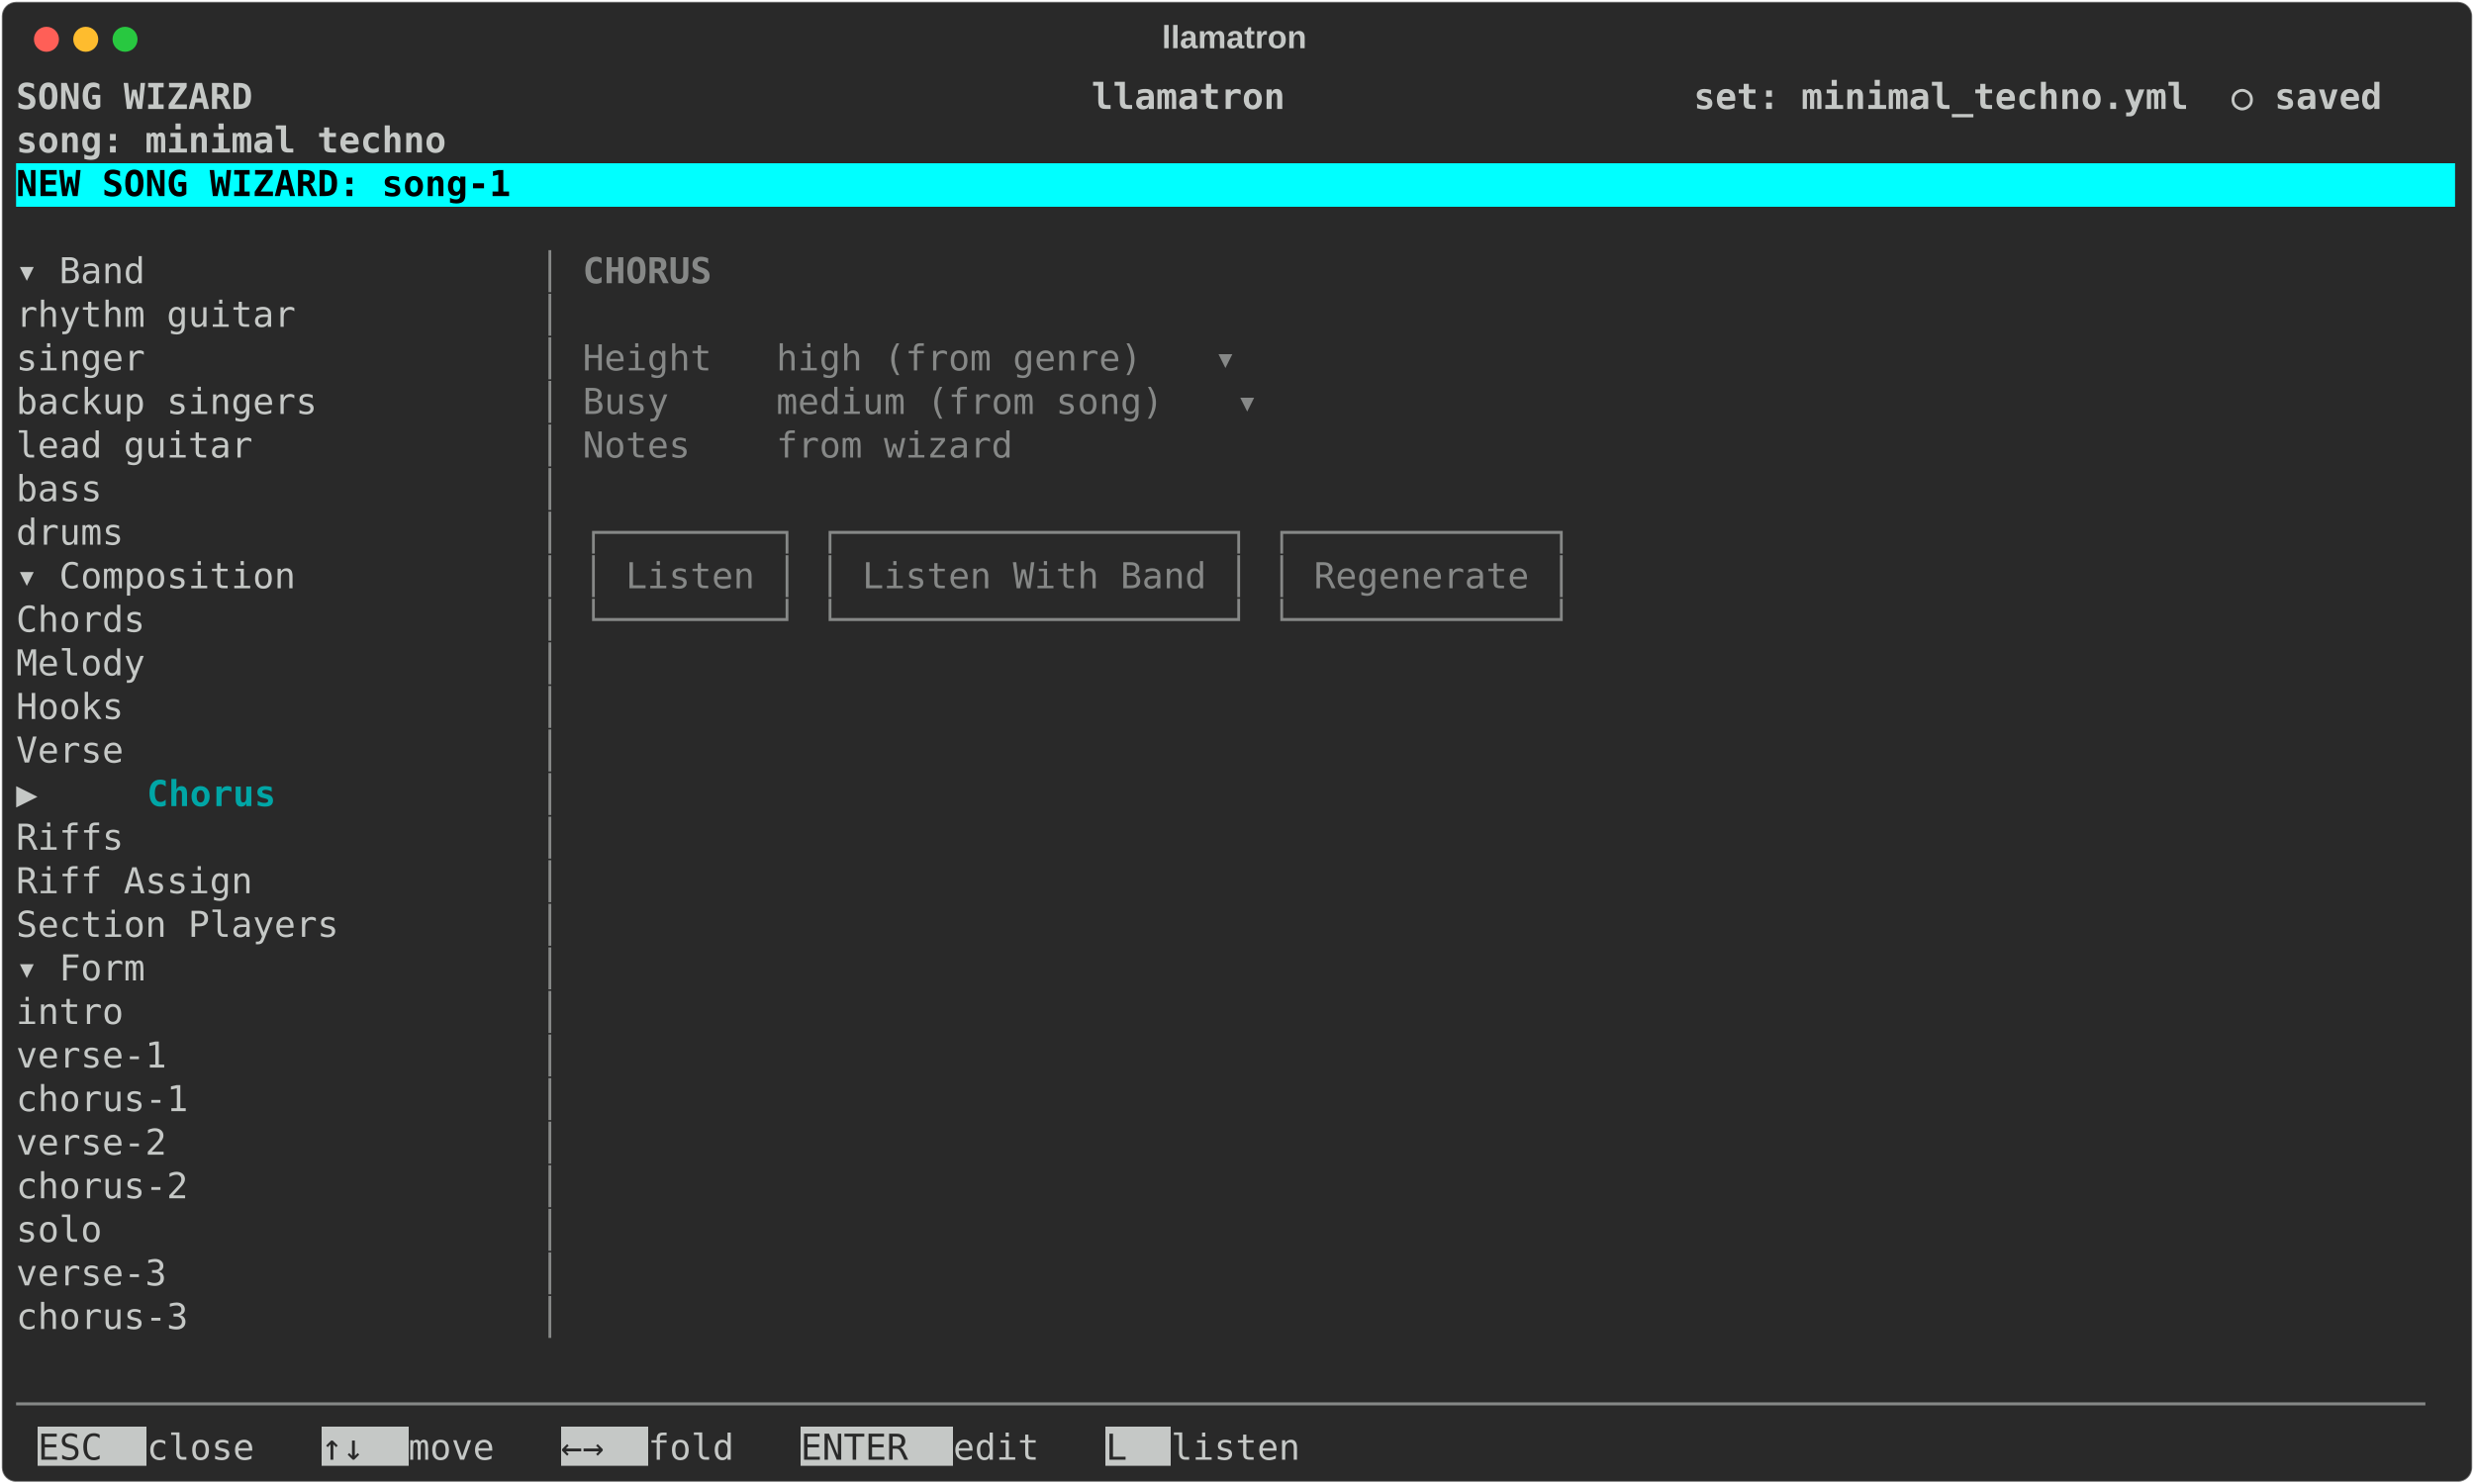
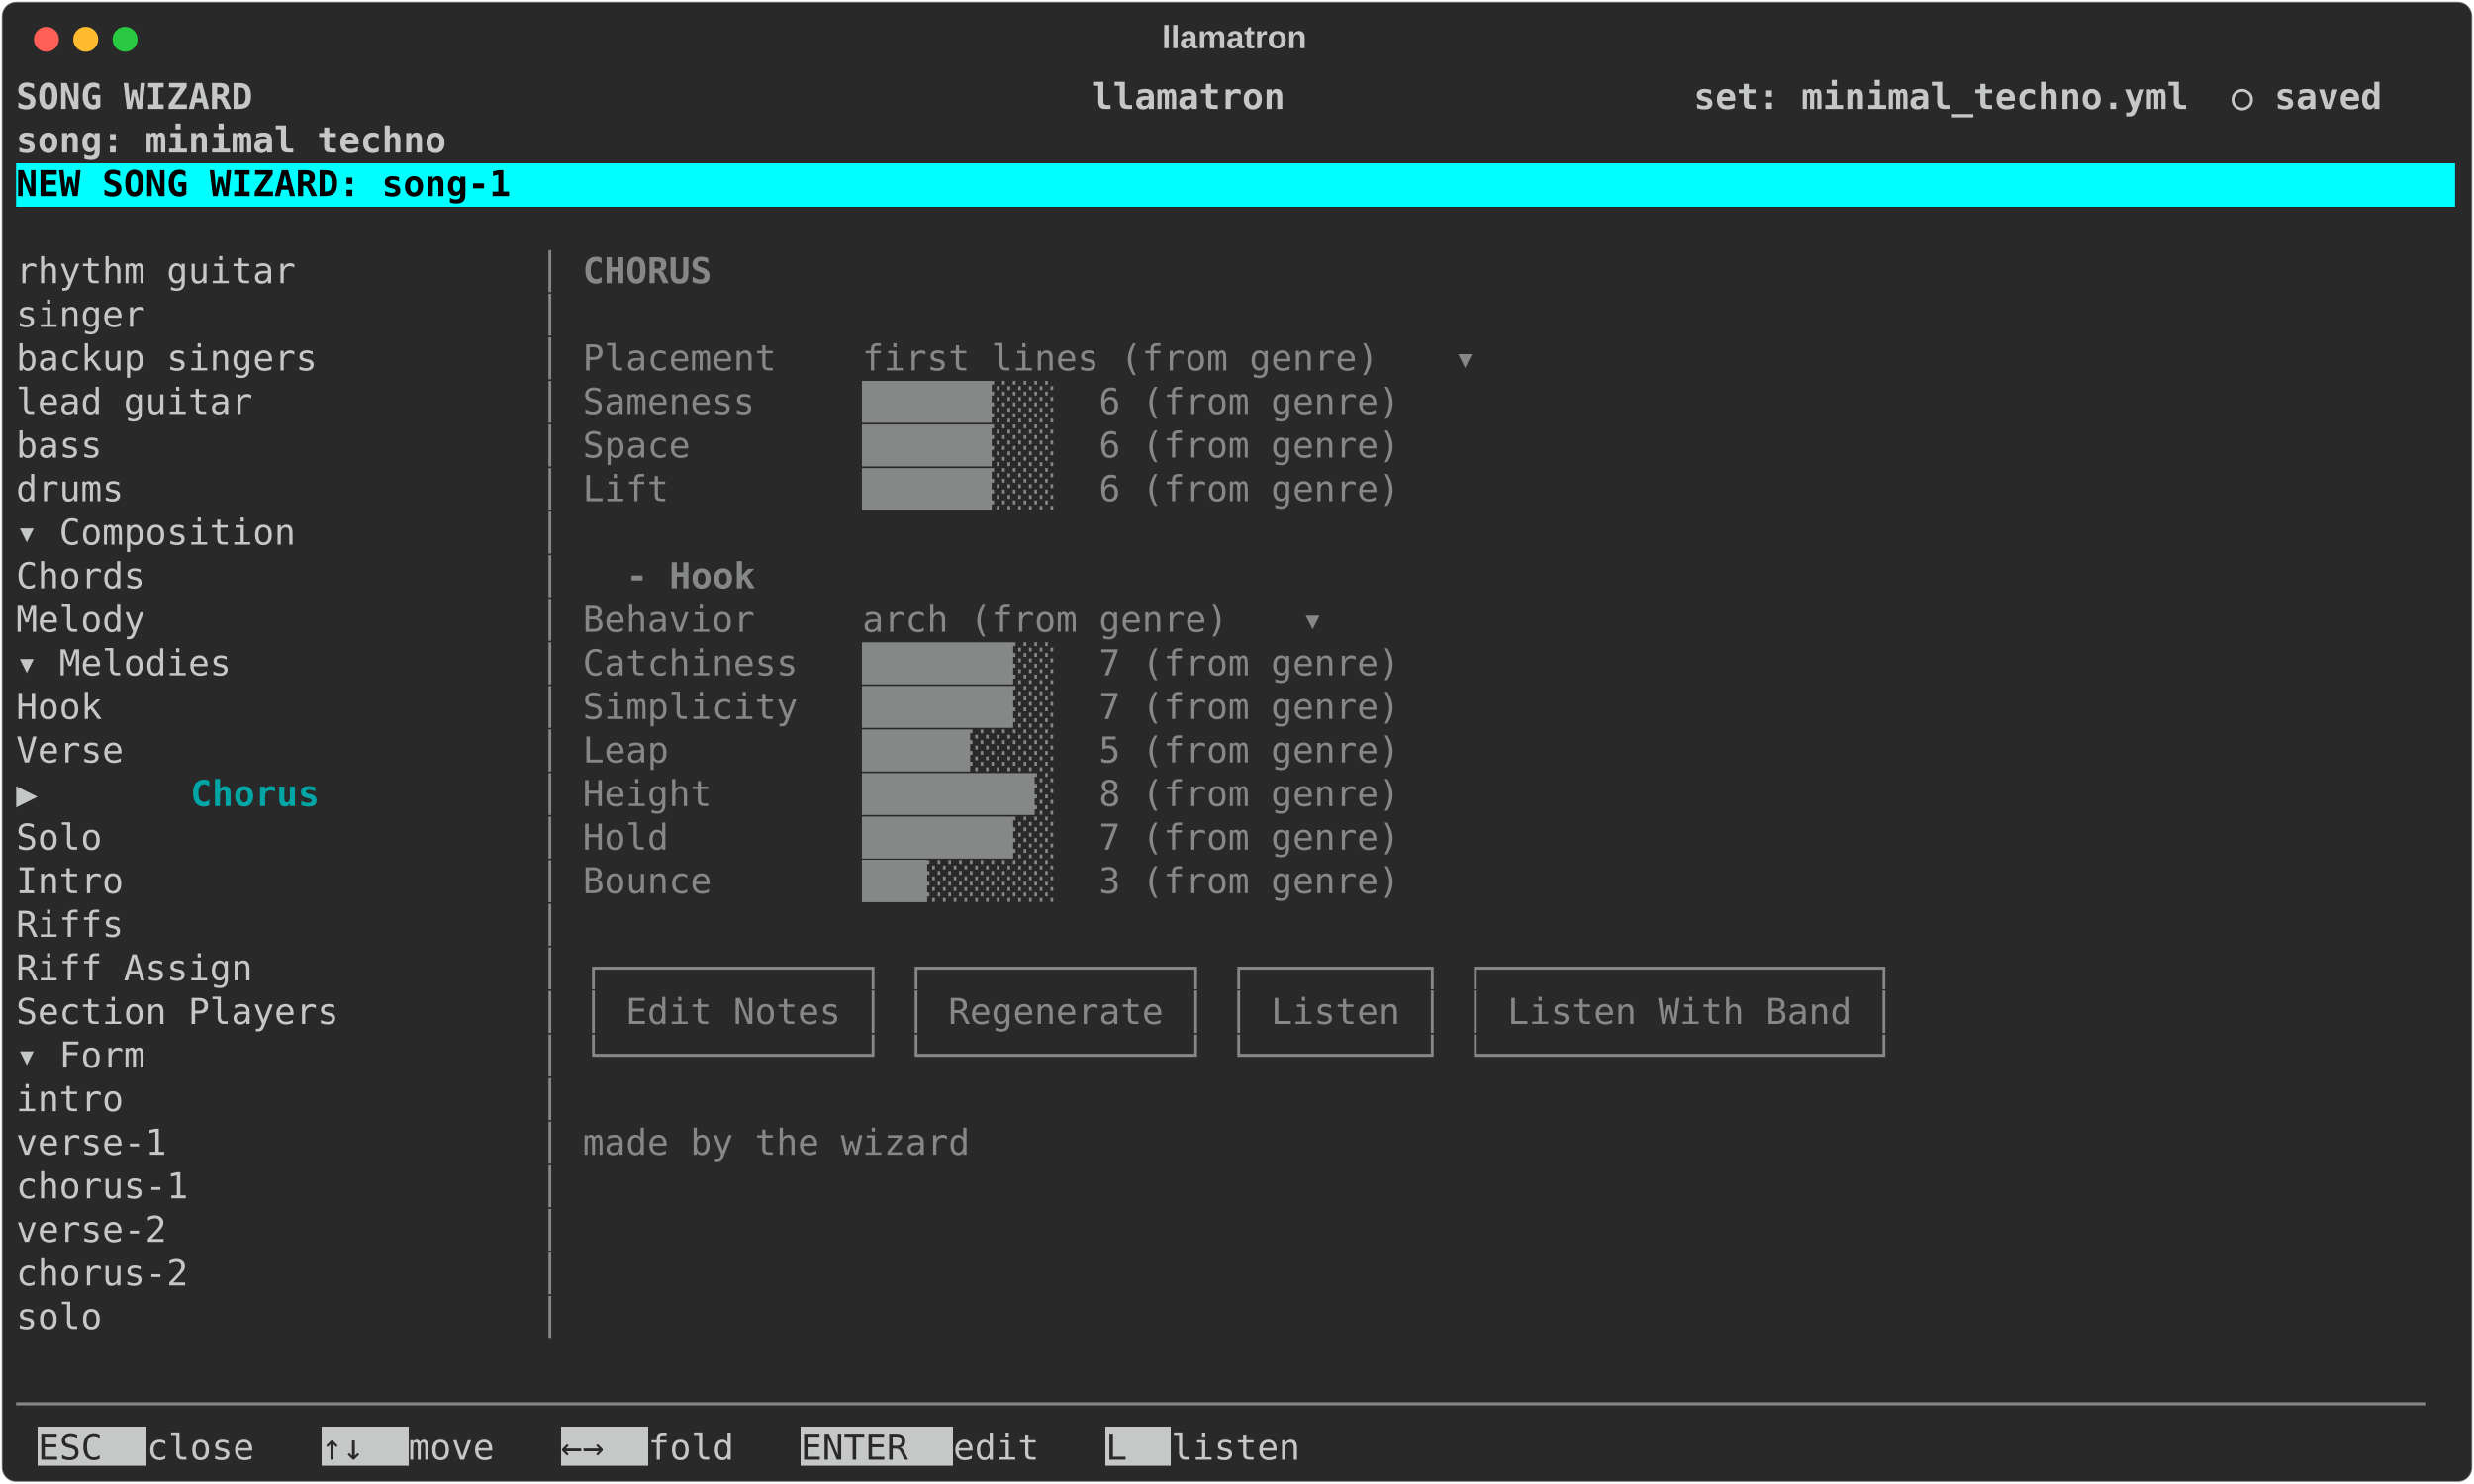
<svg xmlns="http://www.w3.org/2000/svg" class="rich-terminal" viewBox="0 0 1385 830.8">
  <style>

    @font-face {
        font-family: "Fira Code";
        src: local("FiraCode-Regular"),
                url("https://cdnjs.cloudflare.com/ajax/libs/firacode/6.2.0/woff2/FiraCode-Regular.woff2") format("woff2"),
                url("https://cdnjs.cloudflare.com/ajax/libs/firacode/6.2.0/woff/FiraCode-Regular.woff") format("woff");
        font-style: normal;
        font-weight: 400;
    }
    @font-face {
        font-family: "Fira Code";
        src: local("FiraCode-Bold"),
                url("https://cdnjs.cloudflare.com/ajax/libs/firacode/6.2.0/woff2/FiraCode-Bold.woff2") format("woff2"),
                url("https://cdnjs.cloudflare.com/ajax/libs/firacode/6.2.0/woff/FiraCode-Bold.woff") format("woff");
        font-style: bold;
        font-weight: 700;
    }

    .terminal-wizard_section_melody-matrix {
        font-family: Fira Code, monospace;
        font-size: 20px;
        line-height: 24.4px;
        font-variant-east-asian: full-width;
    }

    .terminal-wizard_section_melody-title {
        font-size: 18px;
        font-weight: bold;
        font-family: arial;
    }

    .terminal-wizard_section_melody-r1 { fill: #c5c8c6;font-weight: bold }
.terminal-wizard_section_melody-r2 { fill: #c5c8c6 }
.terminal-wizard_section_melody-r3 { fill: #000000;font-weight: bold }
.terminal-wizard_section_melody-r4 { fill: #868887 }
.terminal-wizard_section_melody-r5 { fill: #868887;font-weight: bold }
.terminal-wizard_section_melody-r6 { fill: #00a6a6;font-weight: bold }
.terminal-wizard_section_melody-r7 { fill: #292929 }
    </style>
  <defs>
    <clipPath id="terminal-wizard_section_melody-clip-terminal">
      <rect x="0" y="0" width="1365.4" height="779.8" />
    </clipPath>
    <clipPath id="terminal-wizard_section_melody-line-0">
      <rect x="0" y="1.5" width="1366.4" height="24.65" />
    </clipPath>
    <clipPath id="terminal-wizard_section_melody-line-1">
      <rect x="0" y="25.9" width="1366.4" height="24.65" />
    </clipPath>
    <clipPath id="terminal-wizard_section_melody-line-2">
      <rect x="0" y="50.3" width="1366.4" height="24.65" />
    </clipPath>
    <clipPath id="terminal-wizard_section_melody-line-3">
      <rect x="0" y="74.7" width="1366.4" height="24.65" />
    </clipPath>
    <clipPath id="terminal-wizard_section_melody-line-4">
      <rect x="0" y="99.1" width="1366.4" height="24.65" />
    </clipPath>
    <clipPath id="terminal-wizard_section_melody-line-5">
      <rect x="0" y="123.5" width="1366.4" height="24.65" />
    </clipPath>
    <clipPath id="terminal-wizard_section_melody-line-6">
      <rect x="0" y="147.9" width="1366.4" height="24.65" />
    </clipPath>
    <clipPath id="terminal-wizard_section_melody-line-7">
      <rect x="0" y="172.3" width="1366.4" height="24.65" />
    </clipPath>
    <clipPath id="terminal-wizard_section_melody-line-8">
      <rect x="0" y="196.7" width="1366.4" height="24.65" />
    </clipPath>
    <clipPath id="terminal-wizard_section_melody-line-9">
      <rect x="0" y="221.1" width="1366.4" height="24.65" />
    </clipPath>
    <clipPath id="terminal-wizard_section_melody-line-10">
      <rect x="0" y="245.5" width="1366.4" height="24.65" />
    </clipPath>
    <clipPath id="terminal-wizard_section_melody-line-11">
      <rect x="0" y="269.9" width="1366.4" height="24.65" />
    </clipPath>
    <clipPath id="terminal-wizard_section_melody-line-12">
      <rect x="0" y="294.3" width="1366.4" height="24.65" />
    </clipPath>
    <clipPath id="terminal-wizard_section_melody-line-13">
      <rect x="0" y="318.7" width="1366.4" height="24.65" />
    </clipPath>
    <clipPath id="terminal-wizard_section_melody-line-14">
      <rect x="0" y="343.1" width="1366.4" height="24.65" />
    </clipPath>
    <clipPath id="terminal-wizard_section_melody-line-15">
      <rect x="0" y="367.5" width="1366.4" height="24.65" />
    </clipPath>
    <clipPath id="terminal-wizard_section_melody-line-16">
      <rect x="0" y="391.9" width="1366.4" height="24.65" />
    </clipPath>
    <clipPath id="terminal-wizard_section_melody-line-17">
      <rect x="0" y="416.3" width="1366.4" height="24.65" />
    </clipPath>
    <clipPath id="terminal-wizard_section_melody-line-18">
      <rect x="0" y="440.7" width="1366.4" height="24.65" />
    </clipPath>
    <clipPath id="terminal-wizard_section_melody-line-19">
      <rect x="0" y="465.1" width="1366.4" height="24.65" />
    </clipPath>
    <clipPath id="terminal-wizard_section_melody-line-20">
      <rect x="0" y="489.5" width="1366.4" height="24.65" />
    </clipPath>
    <clipPath id="terminal-wizard_section_melody-line-21">
      <rect x="0" y="513.9" width="1366.4" height="24.65" />
    </clipPath>
    <clipPath id="terminal-wizard_section_melody-line-22">
      <rect x="0" y="538.3" width="1366.4" height="24.65" />
    </clipPath>
    <clipPath id="terminal-wizard_section_melody-line-23">
      <rect x="0" y="562.7" width="1366.4" height="24.65" />
    </clipPath>
    <clipPath id="terminal-wizard_section_melody-line-24">
      <rect x="0" y="587.1" width="1366.4" height="24.65" />
    </clipPath>
    <clipPath id="terminal-wizard_section_melody-line-25">
      <rect x="0" y="611.5" width="1366.4" height="24.65" />
    </clipPath>
    <clipPath id="terminal-wizard_section_melody-line-26">
      <rect x="0" y="635.9" width="1366.4" height="24.65" />
    </clipPath>
    <clipPath id="terminal-wizard_section_melody-line-27">
      <rect x="0" y="660.3" width="1366.4" height="24.65" />
    </clipPath>
    <clipPath id="terminal-wizard_section_melody-line-28">
      <rect x="0" y="684.7" width="1366.4" height="24.65" />
    </clipPath>
    <clipPath id="terminal-wizard_section_melody-line-29">
      <rect x="0" y="709.1" width="1366.4" height="24.65" />
    </clipPath>
    <clipPath id="terminal-wizard_section_melody-line-30">
      <rect x="0" y="733.5" width="1366.4" height="24.65" />
    </clipPath>
  </defs>
  <rect fill="#292929" stroke="rgba(255,255,255,0.35)" stroke-width="1" x="1" y="1" width="1383" height="828.8" rx="8" />
  <text class="terminal-wizard_section_melody-title" fill="#c5c8c6" text-anchor="middle" x="691" y="27">llamatron</text>
  <g transform="translate(26,22)">
    <circle cx="0" cy="0" r="7" fill="#ff5f57" />
    <circle cx="22" cy="0" r="7" fill="#febc2e" />
    <circle cx="44" cy="0" r="7" fill="#28c840" />
  </g>
  <g transform="translate(9, 41)" clip-path="url(#terminal-wizard_section_melody-clip-terminal)">
    <rect fill="#00ffff" x="0" y="50.3" width="1366.4" height="24.65" shape-rendering="crispEdges" />
    <rect fill="#c5c8c6" x="12.2" y="757.9" width="61" height="24.65" shape-rendering="crispEdges" />
    <rect fill="#c5c8c6" x="170.8" y="757.9" width="48.8" height="24.65" shape-rendering="crispEdges" />
    <rect fill="#c5c8c6" x="305" y="757.9" width="48.8" height="24.65" shape-rendering="crispEdges" />
    <rect fill="#c5c8c6" x="439.2" y="757.9" width="85.4" height="24.65" shape-rendering="crispEdges" />
    <rect fill="#c5c8c6" x="610" y="757.9" width="36.6" height="24.65" shape-rendering="crispEdges" />
    <g class="terminal-wizard_section_melody-matrix">
      <text class="terminal-wizard_section_melody-r1" x="0" y="20" textLength="1366.4" clip-path="url(#terminal-wizard_section_melody-line-0)"> SONG WIZARD                                       llamatron                   set: minimal_techno.yml  ○ saved </text>
      <text class="terminal-wizard_section_melody-r2" x="1366.4" y="20" textLength="12.2" clip-path="url(#terminal-wizard_section_melody-line-0)">
</text>
      <text class="terminal-wizard_section_melody-r1" x="0" y="44.4" textLength="1366.4" clip-path="url(#terminal-wizard_section_melody-line-1)">                                                                               song: minimal techno             </text>
      <text class="terminal-wizard_section_melody-r2" x="1366.4" y="44.4" textLength="12.2" clip-path="url(#terminal-wizard_section_melody-line-1)">
</text>
      <text class="terminal-wizard_section_melody-r3" x="0" y="68.8" textLength="1366.4" clip-path="url(#terminal-wizard_section_melody-line-2)"> NEW SONG WIZARD: song-1                                                                                        </text>
      <text class="terminal-wizard_section_melody-r2" x="1366.4" y="68.8" textLength="12.2" clip-path="url(#terminal-wizard_section_melody-line-2)">
</text>
      <text class="terminal-wizard_section_melody-r2" x="1366.4" y="93.2" textLength="12.2" clip-path="url(#terminal-wizard_section_melody-line-3)">
</text>
-       <text class="terminal-wizard_section_melody-r2" x="0" y="117.6" textLength="292.8" clip-path="url(#terminal-wizard_section_melody-line-4)">  ▾ Band                </text>
+       <text class="terminal-wizard_section_melody-r2" x="0" y="117.6" textLength="292.8" clip-path="url(#terminal-wizard_section_melody-line-4)">      rhythm guitar     </text>
      <text class="terminal-wizard_section_melody-r4" x="292.8" y="117.6" textLength="24.4" clip-path="url(#terminal-wizard_section_melody-line-4)">│ </text>
      <text class="terminal-wizard_section_melody-r5" x="317.2" y="117.6" textLength="85.4" clip-path="url(#terminal-wizard_section_melody-line-4)"> CHORUS</text>
      <text class="terminal-wizard_section_melody-r2" x="1366.4" y="117.6" textLength="12.2" clip-path="url(#terminal-wizard_section_melody-line-4)">
</text>
-       <text class="terminal-wizard_section_melody-r2" x="0" y="142" textLength="292.8" clip-path="url(#terminal-wizard_section_melody-line-5)">      rhythm guitar     </text>
+       <text class="terminal-wizard_section_melody-r2" x="0" y="142" textLength="292.8" clip-path="url(#terminal-wizard_section_melody-line-5)">      singer            </text>
      <text class="terminal-wizard_section_melody-r4" x="292.8" y="142" textLength="24.4" clip-path="url(#terminal-wizard_section_melody-line-5)">│ </text>
      <text class="terminal-wizard_section_melody-r2" x="1366.4" y="142" textLength="12.2" clip-path="url(#terminal-wizard_section_melody-line-5)">
</text>
-       <text class="terminal-wizard_section_melody-r2" x="0" y="166.4" textLength="292.8" clip-path="url(#terminal-wizard_section_melody-line-6)">      singer            </text>
+       <text class="terminal-wizard_section_melody-r2" x="0" y="166.4" textLength="292.8" clip-path="url(#terminal-wizard_section_melody-line-6)">      backup singers    </text>
      <text class="terminal-wizard_section_melody-r4" x="292.8" y="166.4" textLength="24.4" clip-path="url(#terminal-wizard_section_melody-line-6)">│ </text>
-       <text class="terminal-wizard_section_melody-r4" x="317.2" y="166.4" textLength="353.8" clip-path="url(#terminal-wizard_section_melody-line-6)">  Height   high (from genre) </text>
-       <text class="terminal-wizard_section_melody-r4" x="671" y="166.4" textLength="12.2" clip-path="url(#terminal-wizard_section_melody-line-6)">▾</text>
+       <text class="terminal-wizard_section_melody-r4" x="317.2" y="166.4" textLength="488" clip-path="url(#terminal-wizard_section_melody-line-6)">  Placement    first lines (from genre) </text>
+       <text class="terminal-wizard_section_melody-r4" x="805.2" y="166.4" textLength="12.2" clip-path="url(#terminal-wizard_section_melody-line-6)">▾</text>
      <text class="terminal-wizard_section_melody-r2" x="1366.4" y="166.4" textLength="12.2" clip-path="url(#terminal-wizard_section_melody-line-6)">
</text>
-       <text class="terminal-wizard_section_melody-r2" x="0" y="190.8" textLength="292.8" clip-path="url(#terminal-wizard_section_melody-line-7)">      backup singers    </text>
+       <text class="terminal-wizard_section_melody-r2" x="0" y="190.8" textLength="292.8" clip-path="url(#terminal-wizard_section_melody-line-7)">      lead guitar       </text>
      <text class="terminal-wizard_section_melody-r4" x="292.8" y="190.8" textLength="24.4" clip-path="url(#terminal-wizard_section_melody-line-7)">│ </text>
-       <text class="terminal-wizard_section_melody-r4" x="317.2" y="190.8" textLength="366" clip-path="url(#terminal-wizard_section_melody-line-7)">  Busy     medium (from song) </text>
-       <text class="terminal-wizard_section_melody-r4" x="683.2" y="190.8" textLength="12.2" clip-path="url(#terminal-wizard_section_melody-line-7)">▾</text>
+       <text class="terminal-wizard_section_melody-r4" x="317.2" y="190.8" textLength="500.2" clip-path="url(#terminal-wizard_section_melody-line-7)">  Sameness     ██████░░░  6 (from genre) </text>
      <text class="terminal-wizard_section_melody-r2" x="1366.4" y="190.8" textLength="12.2" clip-path="url(#terminal-wizard_section_melody-line-7)">
</text>
-       <text class="terminal-wizard_section_melody-r2" x="0" y="215.2" textLength="292.8" clip-path="url(#terminal-wizard_section_melody-line-8)">      lead guitar       </text>
+       <text class="terminal-wizard_section_melody-r2" x="0" y="215.2" textLength="292.8" clip-path="url(#terminal-wizard_section_melody-line-8)">      bass              </text>
      <text class="terminal-wizard_section_melody-r4" x="292.8" y="215.2" textLength="24.4" clip-path="url(#terminal-wizard_section_melody-line-8)">│ </text>
-       <text class="terminal-wizard_section_melody-r4" x="317.2" y="215.2" textLength="280.6" clip-path="url(#terminal-wizard_section_melody-line-8)">  Notes    from wizard </text>
+       <text class="terminal-wizard_section_melody-r4" x="317.2" y="215.2" textLength="500.2" clip-path="url(#terminal-wizard_section_melody-line-8)">  Space        ██████░░░  6 (from genre) </text>
      <text class="terminal-wizard_section_melody-r2" x="1366.4" y="215.2" textLength="12.2" clip-path="url(#terminal-wizard_section_melody-line-8)">
</text>
-       <text class="terminal-wizard_section_melody-r2" x="0" y="239.6" textLength="292.8" clip-path="url(#terminal-wizard_section_melody-line-9)">      bass              </text>
+       <text class="terminal-wizard_section_melody-r2" x="0" y="239.6" textLength="292.8" clip-path="url(#terminal-wizard_section_melody-line-9)">      drums             </text>
      <text class="terminal-wizard_section_melody-r4" x="292.8" y="239.6" textLength="24.4" clip-path="url(#terminal-wizard_section_melody-line-9)">│ </text>
+       <text class="terminal-wizard_section_melody-r4" x="317.2" y="239.6" textLength="500.2" clip-path="url(#terminal-wizard_section_melody-line-9)">  Lift         ██████░░░  6 (from genre) </text>
      <text class="terminal-wizard_section_melody-r2" x="1366.4" y="239.6" textLength="12.2" clip-path="url(#terminal-wizard_section_melody-line-9)">
</text>
-       <text class="terminal-wizard_section_melody-r2" x="0" y="264" textLength="292.8" clip-path="url(#terminal-wizard_section_melody-line-10)">      drums             </text>
+       <text class="terminal-wizard_section_melody-r2" x="0" y="264" textLength="292.8" clip-path="url(#terminal-wizard_section_melody-line-10)">  ▾ Composition         </text>
      <text class="terminal-wizard_section_melody-r4" x="292.8" y="264" textLength="24.4" clip-path="url(#terminal-wizard_section_melody-line-10)">│ </text>
-       <text class="terminal-wizard_section_melody-r4" x="317.2" y="264" textLength="585.6" clip-path="url(#terminal-wizard_section_melody-line-10)">  ┌────────┐ ┌──────────────────┐ ┌────────────┐</text>
      <text class="terminal-wizard_section_melody-r2" x="1366.4" y="264" textLength="12.2" clip-path="url(#terminal-wizard_section_melody-line-10)">
</text>
-       <text class="terminal-wizard_section_melody-r2" x="0" y="288.4" textLength="292.8" clip-path="url(#terminal-wizard_section_melody-line-11)">  ▾ Composition         </text>
+       <text class="terminal-wizard_section_melody-r2" x="0" y="288.4" textLength="292.8" clip-path="url(#terminal-wizard_section_melody-line-11)">      Chords            </text>
      <text class="terminal-wizard_section_melody-r4" x="292.8" y="288.4" textLength="24.4" clip-path="url(#terminal-wizard_section_melody-line-11)">│ </text>
-       <text class="terminal-wizard_section_melody-r4" x="317.2" y="288.4" textLength="585.6" clip-path="url(#terminal-wizard_section_melody-line-11)">  │ Listen │ │ Listen With Band │ │ Regenerate │</text>
+       <text class="terminal-wizard_section_melody-r5" x="341.6" y="288.4" textLength="146.4" clip-path="url(#terminal-wizard_section_melody-line-11)">- Hook      </text>
      <text class="terminal-wizard_section_melody-r2" x="1366.4" y="288.4" textLength="12.2" clip-path="url(#terminal-wizard_section_melody-line-11)">
</text>
-       <text class="terminal-wizard_section_melody-r2" x="0" y="312.8" textLength="292.8" clip-path="url(#terminal-wizard_section_melody-line-12)">      Chords            </text>
+       <text class="terminal-wizard_section_melody-r2" x="0" y="312.8" textLength="292.8" clip-path="url(#terminal-wizard_section_melody-line-12)">      Melody            </text>
      <text class="terminal-wizard_section_melody-r4" x="292.8" y="312.8" textLength="24.4" clip-path="url(#terminal-wizard_section_melody-line-12)">│ </text>
-       <text class="terminal-wizard_section_melody-r4" x="317.2" y="312.8" textLength="585.6" clip-path="url(#terminal-wizard_section_melody-line-12)">  └────────┘ └──────────────────┘ └────────────┘</text>
+       <text class="terminal-wizard_section_melody-r4" x="317.2" y="312.8" textLength="402.6" clip-path="url(#terminal-wizard_section_melody-line-12)">  Behavior     arch (from genre) </text>
+       <text class="terminal-wizard_section_melody-r4" x="719.8" y="312.8" textLength="12.2" clip-path="url(#terminal-wizard_section_melody-line-12)">▾</text>
      <text class="terminal-wizard_section_melody-r2" x="1366.4" y="312.8" textLength="12.2" clip-path="url(#terminal-wizard_section_melody-line-12)">
</text>
-       <text class="terminal-wizard_section_melody-r2" x="0" y="337.2" textLength="292.8" clip-path="url(#terminal-wizard_section_melody-line-13)">      Melody            </text>
+       <text class="terminal-wizard_section_melody-r2" x="0" y="337.2" textLength="292.8" clip-path="url(#terminal-wizard_section_melody-line-13)">    ▾ Melodies          </text>
      <text class="terminal-wizard_section_melody-r4" x="292.8" y="337.2" textLength="24.4" clip-path="url(#terminal-wizard_section_melody-line-13)">│ </text>
+       <text class="terminal-wizard_section_melody-r4" x="317.2" y="337.2" textLength="500.2" clip-path="url(#terminal-wizard_section_melody-line-13)">  Catchiness   ███████░░  7 (from genre) </text>
      <text class="terminal-wizard_section_melody-r2" x="1366.4" y="337.2" textLength="12.2" clip-path="url(#terminal-wizard_section_melody-line-13)">
</text>
-       <text class="terminal-wizard_section_melody-r2" x="0" y="361.6" textLength="292.8" clip-path="url(#terminal-wizard_section_melody-line-14)">      Hooks             </text>
+       <text class="terminal-wizard_section_melody-r2" x="0" y="361.6" textLength="292.8" clip-path="url(#terminal-wizard_section_melody-line-14)">        Hook            </text>
      <text class="terminal-wizard_section_melody-r4" x="292.8" y="361.6" textLength="24.4" clip-path="url(#terminal-wizard_section_melody-line-14)">│ </text>
+       <text class="terminal-wizard_section_melody-r4" x="317.2" y="361.6" textLength="500.2" clip-path="url(#terminal-wizard_section_melody-line-14)">  Simplicity   ███████░░  7 (from genre) </text>
      <text class="terminal-wizard_section_melody-r2" x="1366.4" y="361.6" textLength="12.2" clip-path="url(#terminal-wizard_section_melody-line-14)">
</text>
-       <text class="terminal-wizard_section_melody-r2" x="0" y="386" textLength="292.8" clip-path="url(#terminal-wizard_section_melody-line-15)">      Verse             </text>
+       <text class="terminal-wizard_section_melody-r2" x="0" y="386" textLength="292.8" clip-path="url(#terminal-wizard_section_melody-line-15)">        Verse           </text>
      <text class="terminal-wizard_section_melody-r4" x="292.8" y="386" textLength="24.4" clip-path="url(#terminal-wizard_section_melody-line-15)">│ </text>
+       <text class="terminal-wizard_section_melody-r4" x="317.2" y="386" textLength="500.2" clip-path="url(#terminal-wizard_section_melody-line-15)">  Leap         █████░░░░  5 (from genre) </text>
      <text class="terminal-wizard_section_melody-r2" x="1366.4" y="386" textLength="12.2" clip-path="url(#terminal-wizard_section_melody-line-15)">
</text>
-       <text class="terminal-wizard_section_melody-r2" x="0" y="410.4" textLength="73.2" clip-path="url(#terminal-wizard_section_melody-line-16)">▶     </text>
-       <text class="terminal-wizard_section_melody-r6" x="73.2" y="410.4" textLength="73.2" clip-path="url(#terminal-wizard_section_melody-line-16)">Chorus</text>
+       <text class="terminal-wizard_section_melody-r2" x="0" y="410.4" textLength="97.6" clip-path="url(#terminal-wizard_section_melody-line-16)">▶       </text>
+       <text class="terminal-wizard_section_melody-r6" x="97.6" y="410.4" textLength="73.2" clip-path="url(#terminal-wizard_section_melody-line-16)">Chorus</text>
      <text class="terminal-wizard_section_melody-r4" x="292.8" y="410.4" textLength="24.4" clip-path="url(#terminal-wizard_section_melody-line-16)">│ </text>
+       <text class="terminal-wizard_section_melody-r4" x="317.2" y="410.4" textLength="500.2" clip-path="url(#terminal-wizard_section_melody-line-16)">  Height       ████████░  8 (from genre) </text>
      <text class="terminal-wizard_section_melody-r2" x="1366.4" y="410.4" textLength="12.2" clip-path="url(#terminal-wizard_section_melody-line-16)">
</text>
-       <text class="terminal-wizard_section_melody-r2" x="0" y="434.8" textLength="292.8" clip-path="url(#terminal-wizard_section_melody-line-17)">      Riffs             </text>
+       <text class="terminal-wizard_section_melody-r2" x="0" y="434.8" textLength="292.8" clip-path="url(#terminal-wizard_section_melody-line-17)">        Solo            </text>
      <text class="terminal-wizard_section_melody-r4" x="292.8" y="434.8" textLength="24.4" clip-path="url(#terminal-wizard_section_melody-line-17)">│ </text>
+       <text class="terminal-wizard_section_melody-r4" x="317.2" y="434.8" textLength="500.2" clip-path="url(#terminal-wizard_section_melody-line-17)">  Hold         ███████░░  7 (from genre) </text>
      <text class="terminal-wizard_section_melody-r2" x="1366.4" y="434.8" textLength="12.2" clip-path="url(#terminal-wizard_section_melody-line-17)">
</text>
-       <text class="terminal-wizard_section_melody-r2" x="0" y="459.2" textLength="292.8" clip-path="url(#terminal-wizard_section_melody-line-18)">      Riff Assign       </text>
+       <text class="terminal-wizard_section_melody-r2" x="0" y="459.2" textLength="292.8" clip-path="url(#terminal-wizard_section_melody-line-18)">        Intro           </text>
      <text class="terminal-wizard_section_melody-r4" x="292.8" y="459.2" textLength="24.4" clip-path="url(#terminal-wizard_section_melody-line-18)">│ </text>
+       <text class="terminal-wizard_section_melody-r4" x="317.2" y="459.2" textLength="500.2" clip-path="url(#terminal-wizard_section_melody-line-18)">  Bounce       ███░░░░░░  3 (from genre) </text>
      <text class="terminal-wizard_section_melody-r2" x="1366.4" y="459.2" textLength="12.2" clip-path="url(#terminal-wizard_section_melody-line-18)">
</text>
-       <text class="terminal-wizard_section_melody-r2" x="0" y="483.6" textLength="292.8" clip-path="url(#terminal-wizard_section_melody-line-19)">      Section Players   </text>
+       <text class="terminal-wizard_section_melody-r2" x="0" y="483.6" textLength="292.8" clip-path="url(#terminal-wizard_section_melody-line-19)">      Riffs             </text>
      <text class="terminal-wizard_section_melody-r4" x="292.8" y="483.6" textLength="24.4" clip-path="url(#terminal-wizard_section_melody-line-19)">│ </text>
      <text class="terminal-wizard_section_melody-r2" x="1366.4" y="483.6" textLength="12.2" clip-path="url(#terminal-wizard_section_melody-line-19)">
</text>
-       <text class="terminal-wizard_section_melody-r2" x="0" y="508" textLength="292.8" clip-path="url(#terminal-wizard_section_melody-line-20)">  ▾ Form                </text>
+       <text class="terminal-wizard_section_melody-r2" x="0" y="508" textLength="292.8" clip-path="url(#terminal-wizard_section_melody-line-20)">      Riff Assign       </text>
      <text class="terminal-wizard_section_melody-r4" x="292.8" y="508" textLength="24.4" clip-path="url(#terminal-wizard_section_melody-line-20)">│ </text>
+       <text class="terminal-wizard_section_melody-r4" x="317.2" y="508" textLength="768.6" clip-path="url(#terminal-wizard_section_melody-line-20)">  ┌────────────┐ ┌────────────┐ ┌────────┐ ┌──────────────────┐</text>
      <text class="terminal-wizard_section_melody-r2" x="1366.4" y="508" textLength="12.2" clip-path="url(#terminal-wizard_section_melody-line-20)">
</text>
-       <text class="terminal-wizard_section_melody-r2" x="0" y="532.4" textLength="292.8" clip-path="url(#terminal-wizard_section_melody-line-21)">      intro             </text>
+       <text class="terminal-wizard_section_melody-r2" x="0" y="532.4" textLength="292.8" clip-path="url(#terminal-wizard_section_melody-line-21)">      Section Players   </text>
      <text class="terminal-wizard_section_melody-r4" x="292.8" y="532.4" textLength="24.4" clip-path="url(#terminal-wizard_section_melody-line-21)">│ </text>
+       <text class="terminal-wizard_section_melody-r4" x="317.2" y="532.4" textLength="768.6" clip-path="url(#terminal-wizard_section_melody-line-21)">  │ Edit Notes │ │ Regenerate │ │ Listen │ │ Listen With Band │</text>
      <text class="terminal-wizard_section_melody-r2" x="1366.4" y="532.4" textLength="12.2" clip-path="url(#terminal-wizard_section_melody-line-21)">
</text>
-       <text class="terminal-wizard_section_melody-r2" x="0" y="556.8" textLength="292.8" clip-path="url(#terminal-wizard_section_melody-line-22)">      verse-1           </text>
+       <text class="terminal-wizard_section_melody-r2" x="0" y="556.8" textLength="292.8" clip-path="url(#terminal-wizard_section_melody-line-22)">  ▾ Form                </text>
      <text class="terminal-wizard_section_melody-r4" x="292.8" y="556.8" textLength="24.4" clip-path="url(#terminal-wizard_section_melody-line-22)">│ </text>
+       <text class="terminal-wizard_section_melody-r4" x="317.2" y="556.8" textLength="768.6" clip-path="url(#terminal-wizard_section_melody-line-22)">  └────────────┘ └────────────┘ └────────┘ └──────────────────┘</text>
      <text class="terminal-wizard_section_melody-r2" x="1366.4" y="556.8" textLength="12.2" clip-path="url(#terminal-wizard_section_melody-line-22)">
</text>
-       <text class="terminal-wizard_section_melody-r2" x="0" y="581.2" textLength="292.8" clip-path="url(#terminal-wizard_section_melody-line-23)">      chorus-1          </text>
+       <text class="terminal-wizard_section_melody-r2" x="0" y="581.2" textLength="292.8" clip-path="url(#terminal-wizard_section_melody-line-23)">      intro             </text>
      <text class="terminal-wizard_section_melody-r4" x="292.8" y="581.2" textLength="24.4" clip-path="url(#terminal-wizard_section_melody-line-23)">│ </text>
      <text class="terminal-wizard_section_melody-r2" x="1366.4" y="581.2" textLength="12.2" clip-path="url(#terminal-wizard_section_melody-line-23)">
</text>
-       <text class="terminal-wizard_section_melody-r2" x="0" y="605.6" textLength="292.8" clip-path="url(#terminal-wizard_section_melody-line-24)">      verse-2           </text>
+       <text class="terminal-wizard_section_melody-r2" x="0" y="605.6" textLength="292.8" clip-path="url(#terminal-wizard_section_melody-line-24)">      verse-1           </text>
      <text class="terminal-wizard_section_melody-r4" x="292.8" y="605.6" textLength="24.4" clip-path="url(#terminal-wizard_section_melody-line-24)">│ </text>
+       <text class="terminal-wizard_section_melody-r4" x="317.2" y="605.6" textLength="244" clip-path="url(#terminal-wizard_section_melody-line-24)">  made by the wizard</text>
      <text class="terminal-wizard_section_melody-r2" x="1366.4" y="605.6" textLength="12.2" clip-path="url(#terminal-wizard_section_melody-line-24)">
</text>
-       <text class="terminal-wizard_section_melody-r2" x="0" y="630" textLength="292.8" clip-path="url(#terminal-wizard_section_melody-line-25)">      chorus-2          </text>
+       <text class="terminal-wizard_section_melody-r2" x="0" y="630" textLength="292.8" clip-path="url(#terminal-wizard_section_melody-line-25)">      chorus-1          </text>
      <text class="terminal-wizard_section_melody-r4" x="292.8" y="630" textLength="24.4" clip-path="url(#terminal-wizard_section_melody-line-25)">│ </text>
      <text class="terminal-wizard_section_melody-r2" x="1366.4" y="630" textLength="12.2" clip-path="url(#terminal-wizard_section_melody-line-25)">
</text>
-       <text class="terminal-wizard_section_melody-r2" x="0" y="654.4" textLength="292.8" clip-path="url(#terminal-wizard_section_melody-line-26)">      solo              </text>
+       <text class="terminal-wizard_section_melody-r2" x="0" y="654.4" textLength="292.8" clip-path="url(#terminal-wizard_section_melody-line-26)">      verse-2           </text>
      <text class="terminal-wizard_section_melody-r4" x="292.8" y="654.4" textLength="24.4" clip-path="url(#terminal-wizard_section_melody-line-26)">│ </text>
      <text class="terminal-wizard_section_melody-r2" x="1366.4" y="654.4" textLength="12.2" clip-path="url(#terminal-wizard_section_melody-line-26)">
</text>
-       <text class="terminal-wizard_section_melody-r2" x="0" y="678.8" textLength="292.8" clip-path="url(#terminal-wizard_section_melody-line-27)">      verse-3           </text>
+       <text class="terminal-wizard_section_melody-r2" x="0" y="678.8" textLength="292.8" clip-path="url(#terminal-wizard_section_melody-line-27)">      chorus-2          </text>
      <text class="terminal-wizard_section_melody-r4" x="292.8" y="678.8" textLength="24.4" clip-path="url(#terminal-wizard_section_melody-line-27)">│ </text>
      <text class="terminal-wizard_section_melody-r2" x="1366.4" y="678.8" textLength="12.2" clip-path="url(#terminal-wizard_section_melody-line-27)">
</text>
-       <text class="terminal-wizard_section_melody-r2" x="0" y="703.2" textLength="292.8" clip-path="url(#terminal-wizard_section_melody-line-28)">      chorus-3          </text>
+       <text class="terminal-wizard_section_melody-r2" x="0" y="703.2" textLength="292.8" clip-path="url(#terminal-wizard_section_melody-line-28)">      solo              </text>
      <text class="terminal-wizard_section_melody-r4" x="292.8" y="703.2" textLength="24.4" clip-path="url(#terminal-wizard_section_melody-line-28)">│ </text>
      <text class="terminal-wizard_section_melody-r2" x="1366.4" y="703.2" textLength="12.2" clip-path="url(#terminal-wizard_section_melody-line-28)">
</text>
      <text class="terminal-wizard_section_melody-r2" x="1366.4" y="727.6" textLength="12.2" clip-path="url(#terminal-wizard_section_melody-line-29)">
</text>
      <text class="terminal-wizard_section_melody-r4" x="0" y="752" textLength="1366.4" clip-path="url(#terminal-wizard_section_melody-line-30)">────────────────────────────────────────────────────────────────────────────────────────────────────────────────</text>
      <text class="terminal-wizard_section_melody-r2" x="1366.4" y="752" textLength="12.2" clip-path="url(#terminal-wizard_section_melody-line-30)">
</text>
      <text class="terminal-wizard_section_melody-r7" x="12.2" y="776.4" textLength="61" clip-path="url(#terminal-wizard_section_melody-line-31)"> ESC </text>
      <text class="terminal-wizard_section_melody-r2" x="73.2" y="776.4" textLength="97.6" clip-path="url(#terminal-wizard_section_melody-line-31)"> close  </text>
      <text class="terminal-wizard_section_melody-r7" x="170.8" y="776.4" textLength="48.8" clip-path="url(#terminal-wizard_section_melody-line-31)"> ↑↓ </text>
      <text class="terminal-wizard_section_melody-r2" x="219.6" y="776.4" textLength="85.4" clip-path="url(#terminal-wizard_section_melody-line-31)"> move  </text>
      <text class="terminal-wizard_section_melody-r7" x="305" y="776.4" textLength="48.8" clip-path="url(#terminal-wizard_section_melody-line-31)"> ←→ </text>
      <text class="terminal-wizard_section_melody-r2" x="353.8" y="776.4" textLength="85.4" clip-path="url(#terminal-wizard_section_melody-line-31)"> fold  </text>
      <text class="terminal-wizard_section_melody-r7" x="439.2" y="776.4" textLength="85.4" clip-path="url(#terminal-wizard_section_melody-line-31)"> ENTER </text>
      <text class="terminal-wizard_section_melody-r2" x="524.6" y="776.4" textLength="85.4" clip-path="url(#terminal-wizard_section_melody-line-31)"> edit  </text>
      <text class="terminal-wizard_section_melody-r7" x="610" y="776.4" textLength="36.6" clip-path="url(#terminal-wizard_section_melody-line-31)"> L </text>
      <text class="terminal-wizard_section_melody-r2" x="646.6" y="776.4" textLength="109.8" clip-path="url(#terminal-wizard_section_melody-line-31)"> listen  </text>
    </g>
  </g>
</svg>
